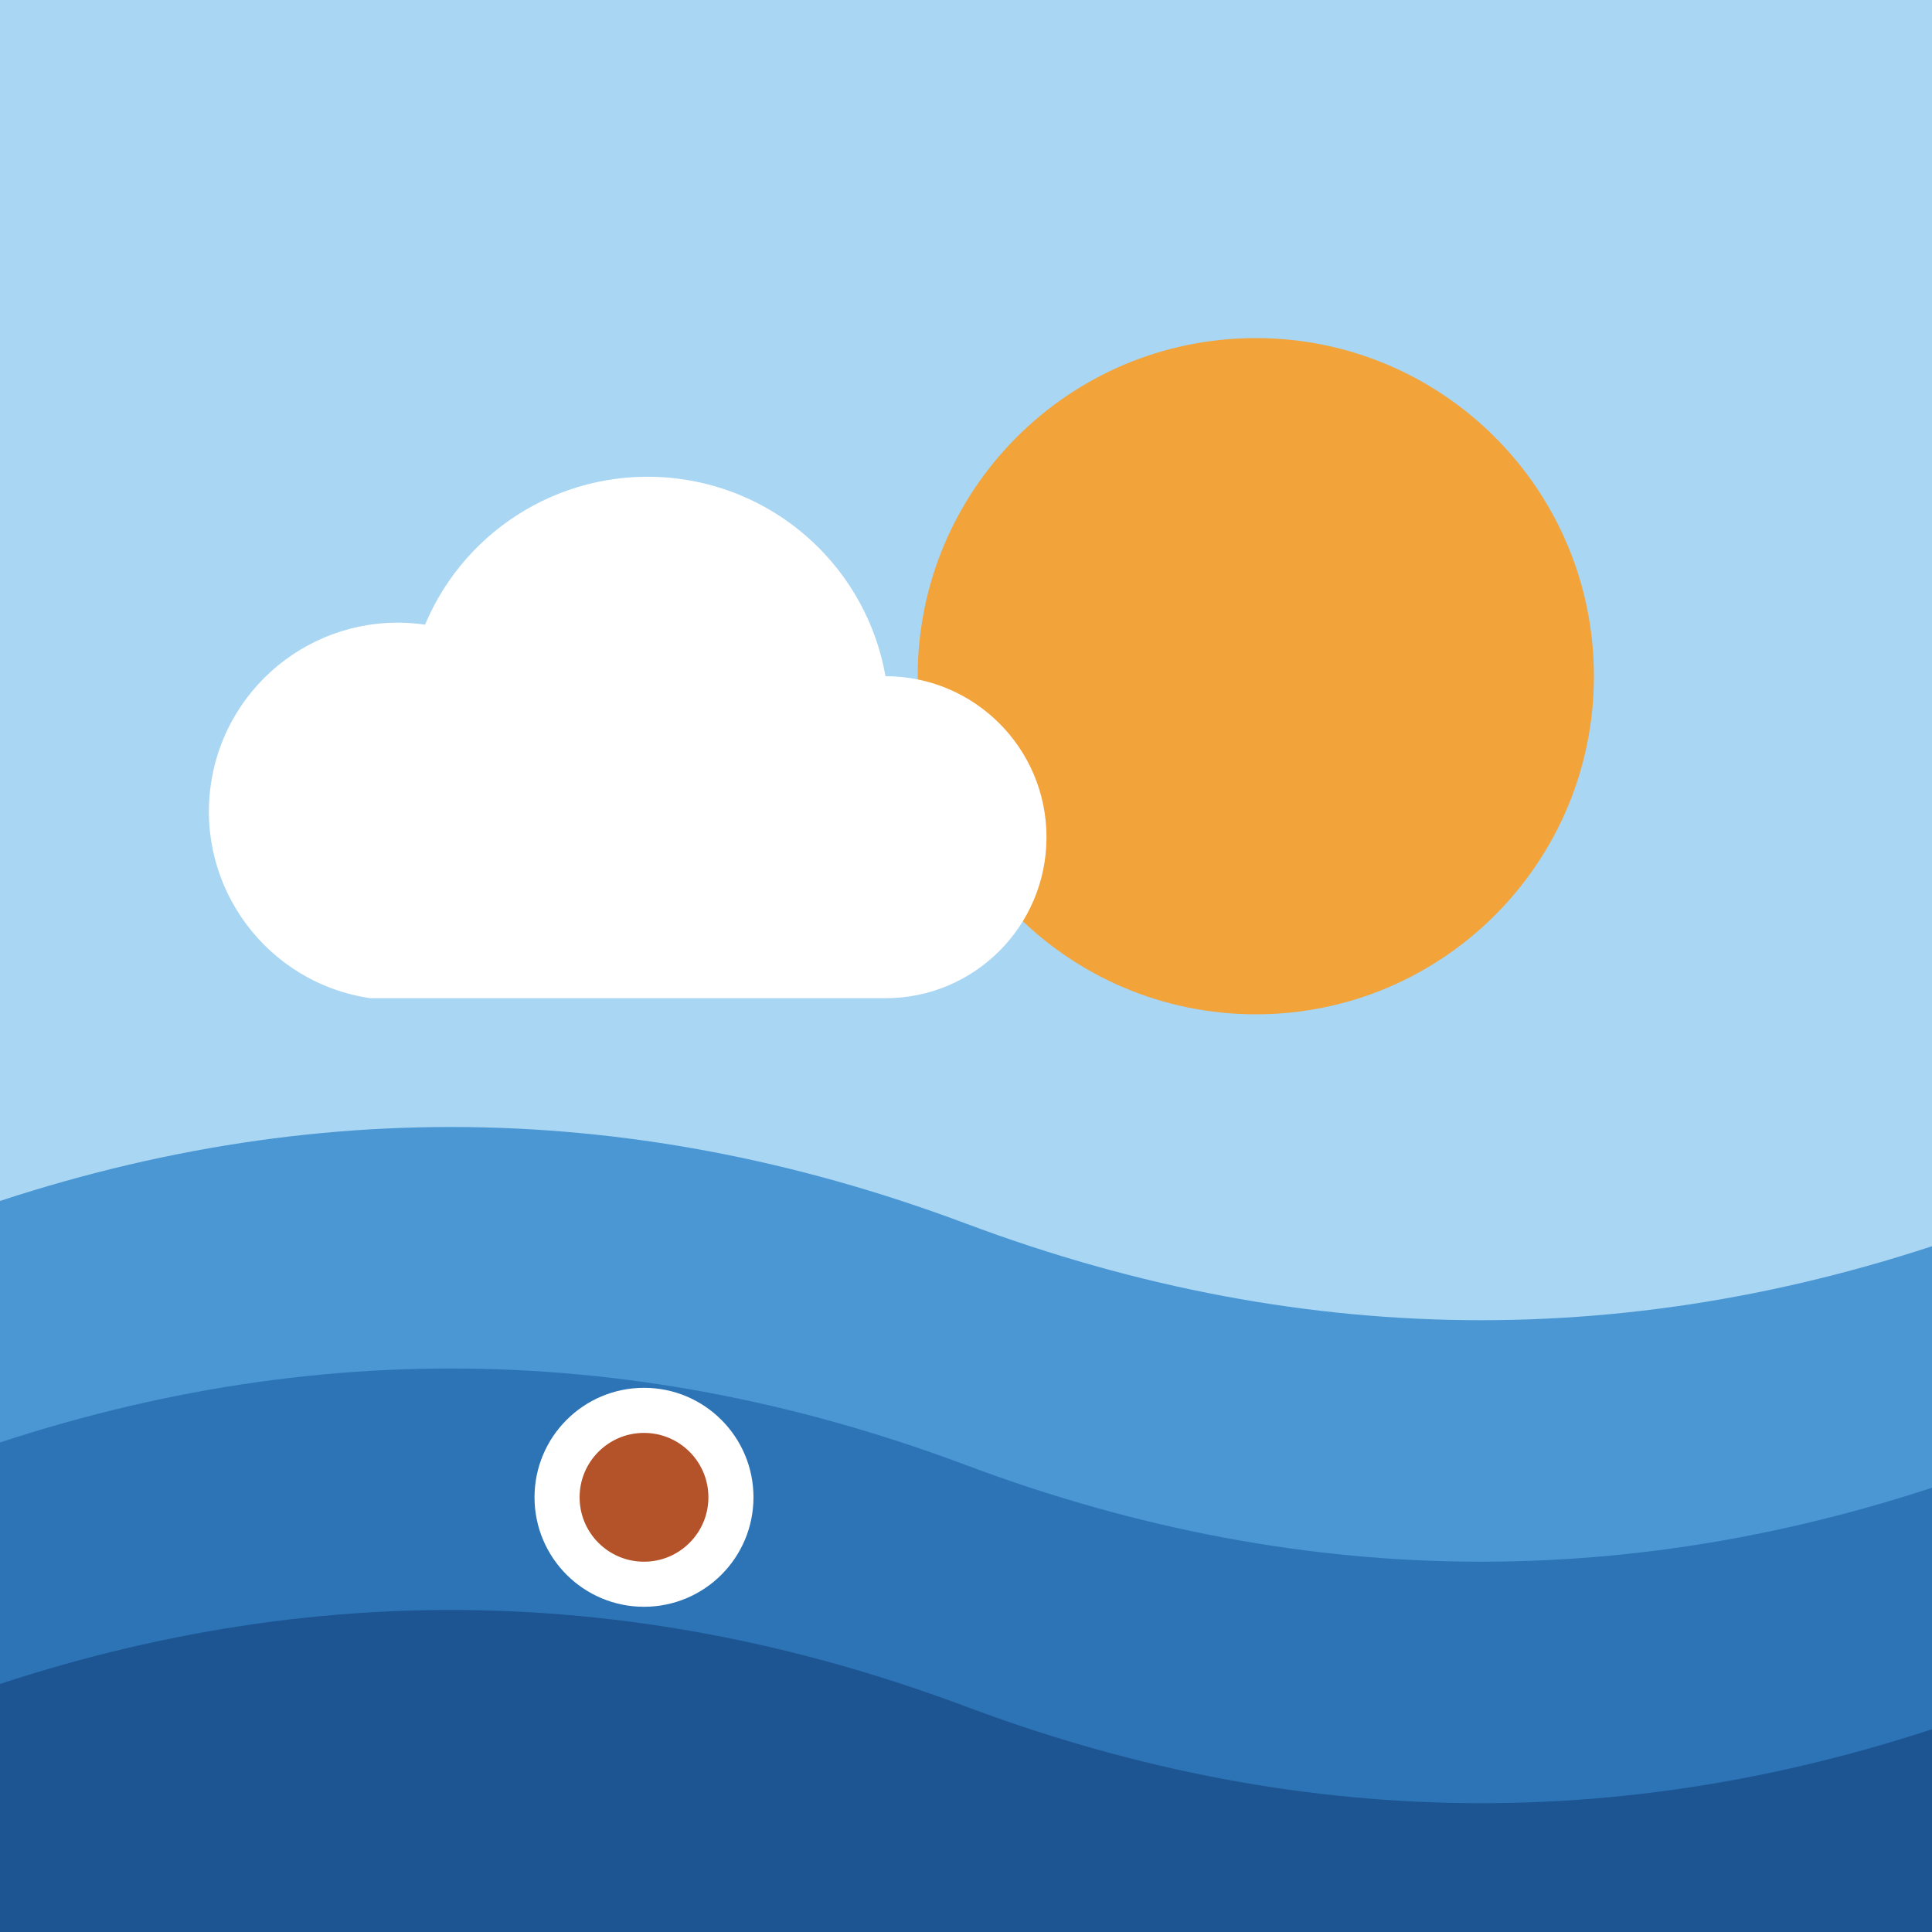
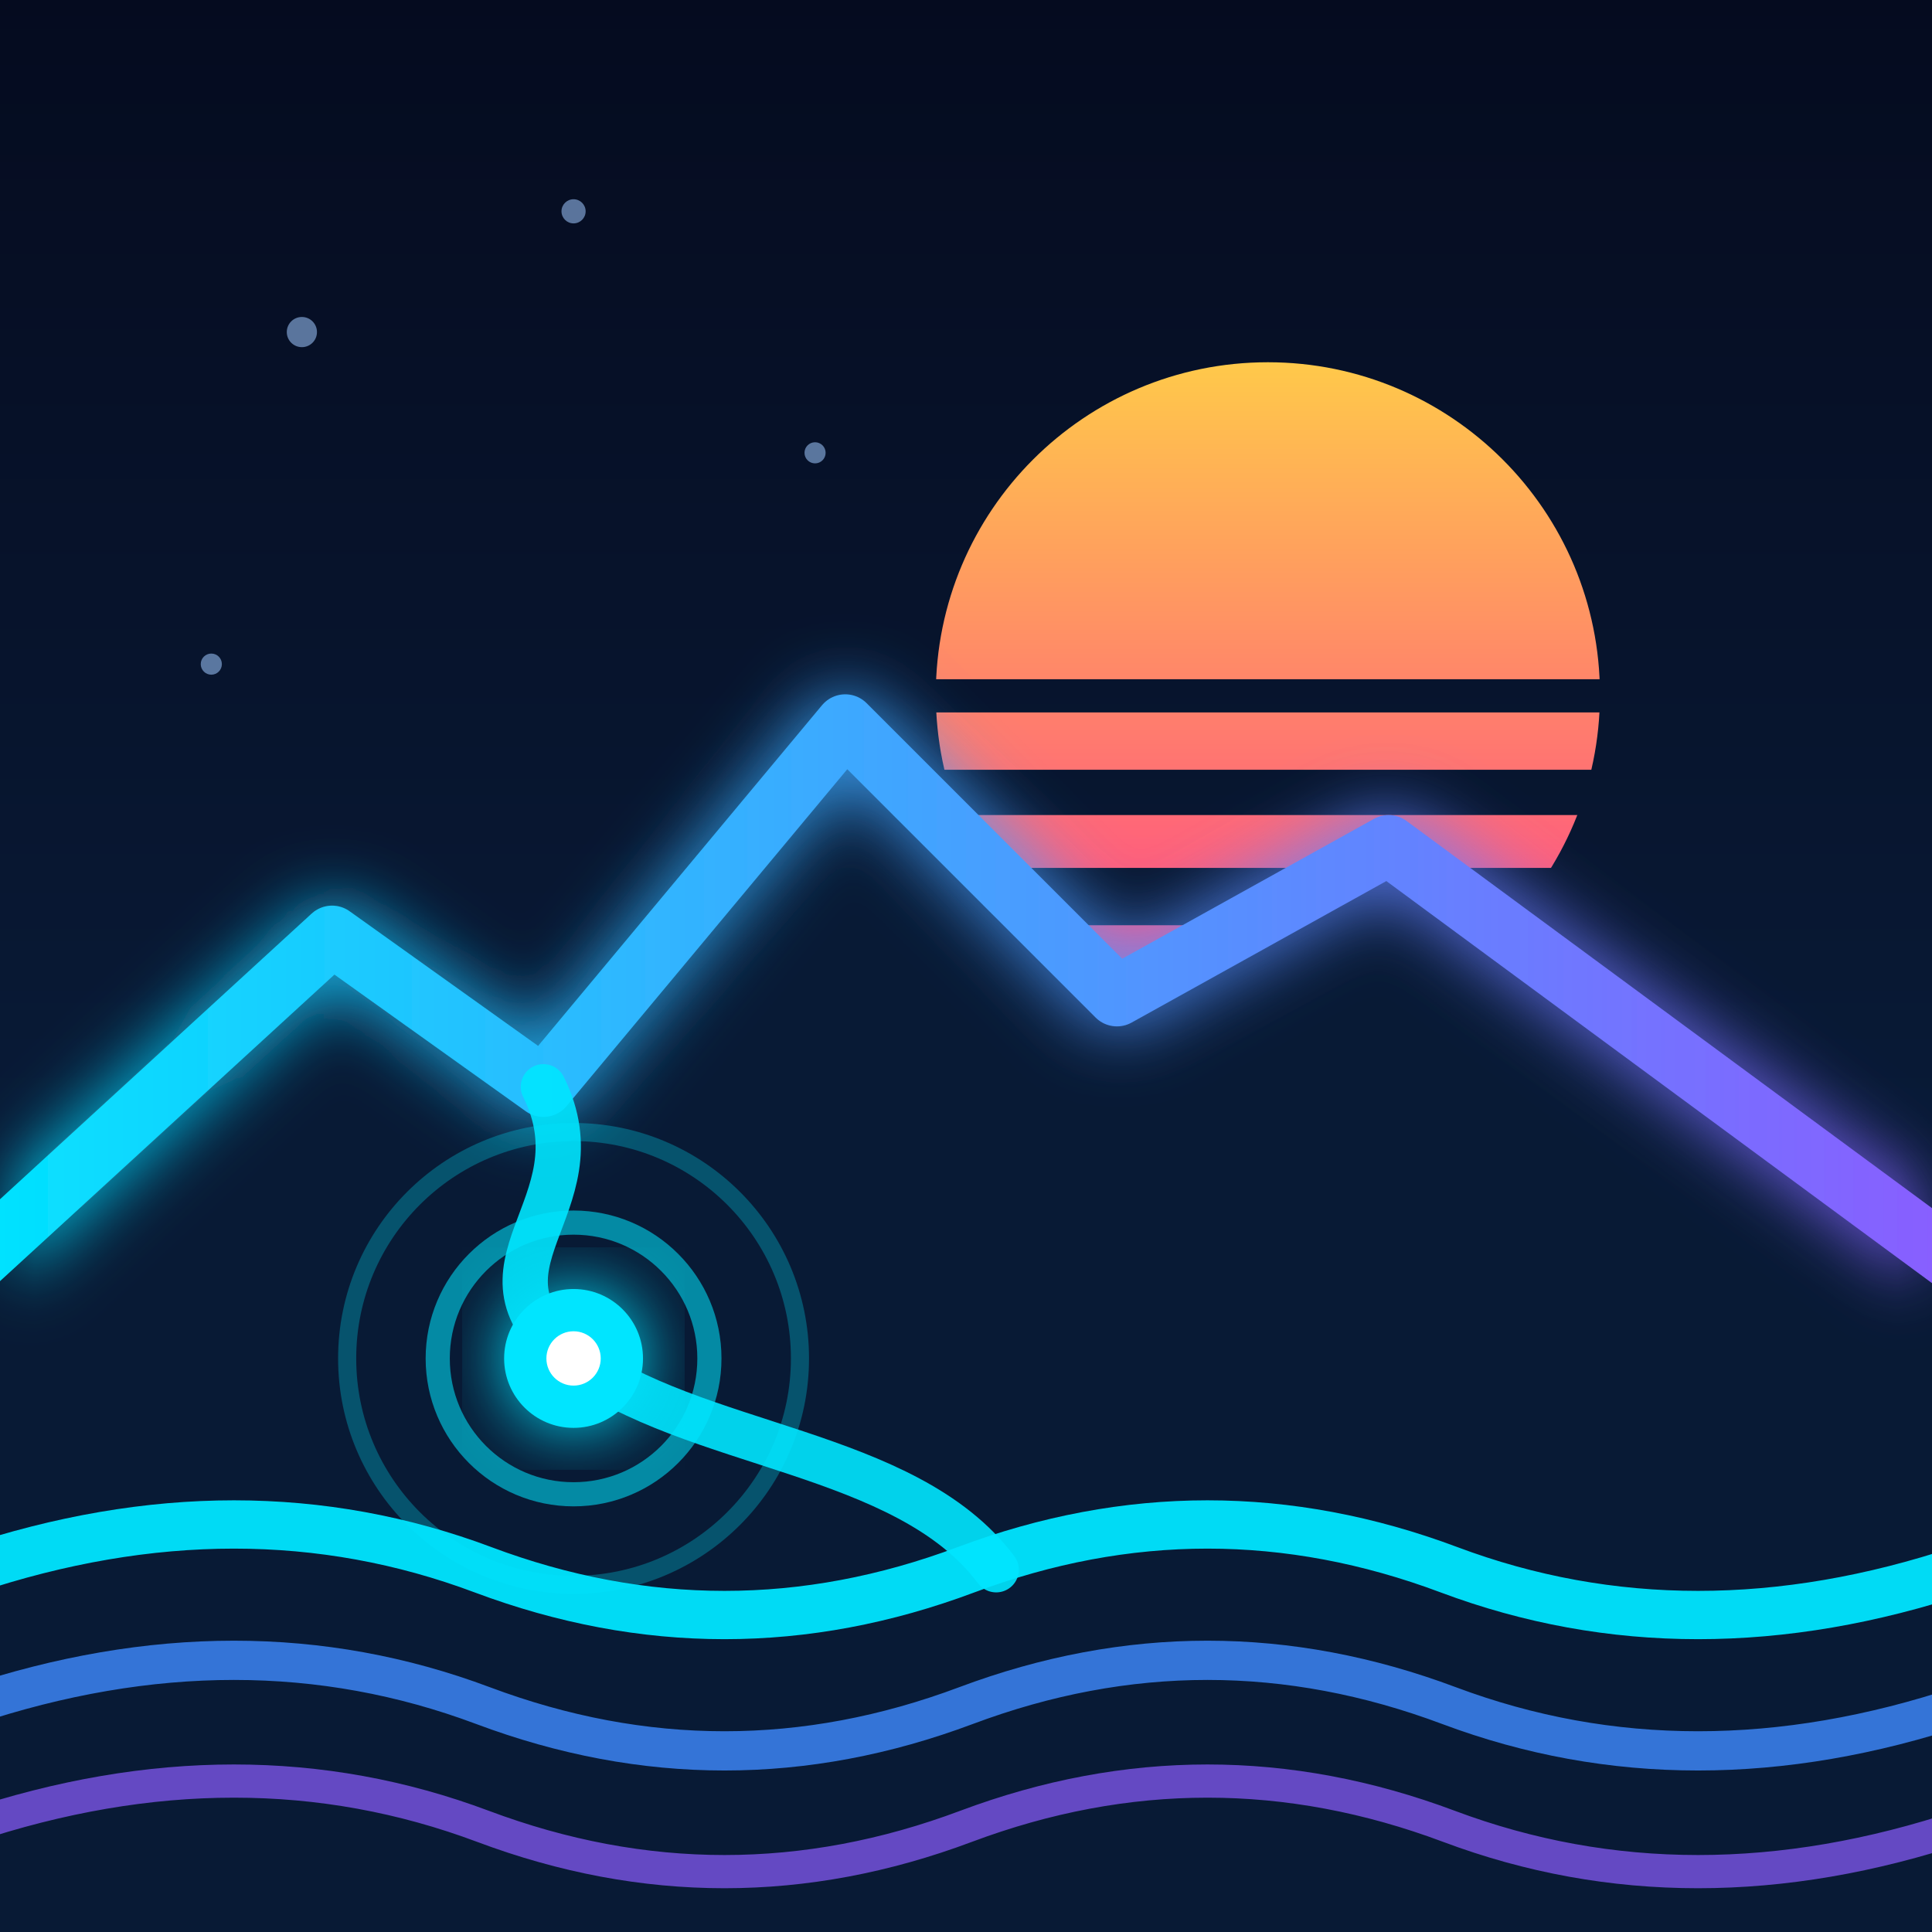
- <svg xmlns="http://www.w3.org/2000/svg" viewBox="2 2 60 60">
-   <g>
-     <rect width="64" height="64" fill="#a9d6f2" />
-     <circle cx="41" cy="23" r="10.5" fill="#f2a33a" />
-     <path d="M13.5 33h16a5 5 0 0 0 0-10 7.5 7.5 0 0 0-14.3-1.6A5.3 5.3 0 0 0 13.5 33z" fill="#fff" />
-     <path d="M0 40Q16 34 32 40T64 40V64H0Z" fill="#4a97d4" />
-     <path d="M0 47.5Q16 41.5 32 47.5T64 47.5V64H0Z" fill="#2c74b6" />
-     <path d="M0 55Q16 49 32 55T64 55V64H0Z" fill="#1d5492" />
-     <circle cx="22" cy="48.5" r="2.7" fill="#b4532a" stroke="#fff" stroke-width="1.4" />
+ <svg xmlns="http://www.w3.org/2000/svg" viewBox="0 0 128 128" role="img">
+   <defs>
+     <linearGradient id="qbg" x1="0" y1="0" x2="0" y2="1">
+       <stop offset="0" stop-color="#050B1F" />
+       <stop offset="1" stop-color="#0B2547" />
+     </linearGradient>
+     <linearGradient id="qsun" x1="0" y1="0" x2="0" y2="1">
+       <stop offset="0" stop-color="#FFC94A" />
+       <stop offset="1" stop-color="#FF3D8B" />
+     </linearGradient>
+     <linearGradient id="qln" x1="0" y1="0" x2="1" y2="0">
+       <stop offset="0" stop-color="#00E5FF" />
+       <stop offset="1" stop-color="#8B5CFF" />
+     </linearGradient>
+     <mask id="qcut">
+       <rect width="128" height="128" fill="#fff" />
+       <rect x="0" y="45" width="128" height="2.2" fill="#000" />
+       <rect x="0" y="51" width="128" height="3" fill="#000" />
+       <rect x="0" y="57.5" width="128" height="3.8" fill="#000" />
+     </mask>
+     <filter id="qglow" x="-30%" y="-30%" width="160%" height="160%">
+       <feGaussianBlur stdDeviation="2.4" result="b" />
+       <feMerge>
+         <feMergeNode in="b" />
+         <feMergeNode in="SourceGraphic" />
+       </feMerge>
+     </filter>
+     <clipPath id="qclip">
+       <rect width="128" height="128" rx="0" />
+     </clipPath>
+   </defs>
+   <g clip-path="url(#qclip)">
+     <rect width="128" height="128" fill="url(#qbg)" />
+     <g fill="#9FC8FF" opacity=".55">
+       <circle cx="20" cy="22" r="1" />
+       <circle cx="38" cy="14" r=".8" />
+       <circle cx="54" cy="30" r=".7" />
+       <circle cx="14" cy="44" r=".7" />
+     </g>
+     <circle cx="84" cy="46" r="22" fill="url(#qsun)" mask="url(#qcut)" />
+     <path d="M-2 84 L22 62 L36 72 L56 48 L74 66 L92 56 L130 84 V130 H-2Z" fill="#081A35" />
+     <path d="M-2 84 L22 62 L36 72 L56 48 L74 66 L92 56 L130 84" fill="none" stroke="url(#qln)" stroke-width="4" stroke-linejoin="round" stroke-linecap="round" filter="url(#qglow)" />
+     <path d="M36 72 C40 80 30 84 38 90 S60 96 66 104" fill="none" stroke="#00E5FF" stroke-width="3" stroke-linecap="round" opacity=".9" />
+     <g fill="none" stroke-linecap="round">
+       <path d="M-2 104 Q16 98 32 104 T64 104 T96 104 T130 104" stroke="#00E5FF" stroke-width="3.2" opacity=".95" />
+       <path d="M-2 113 Q16 107 32 113 T64 113 T96 113 T130 113" stroke="#3E8BFF" stroke-width="2.6" opacity=".8" />
+       <path d="M-2 121 Q16 115 32 121 T64 121 T96 121 T130 121" stroke="#8B5CFF" stroke-width="2.2" opacity=".7" />
+     </g>
+     <g fill="none" stroke="#00E5FF">
+       <circle cx="38" cy="90" r="9" stroke-width="1.6" opacity=".55" />
+       <circle cx="38" cy="90" r="15" stroke-width="1.2" opacity=".28" />
+     </g>
+     <circle cx="38" cy="90" r="4.6" fill="#00E5FF" filter="url(#qglow)" />
+     <circle cx="38" cy="90" r="1.8" fill="#fff" />
  </g>
</svg>
